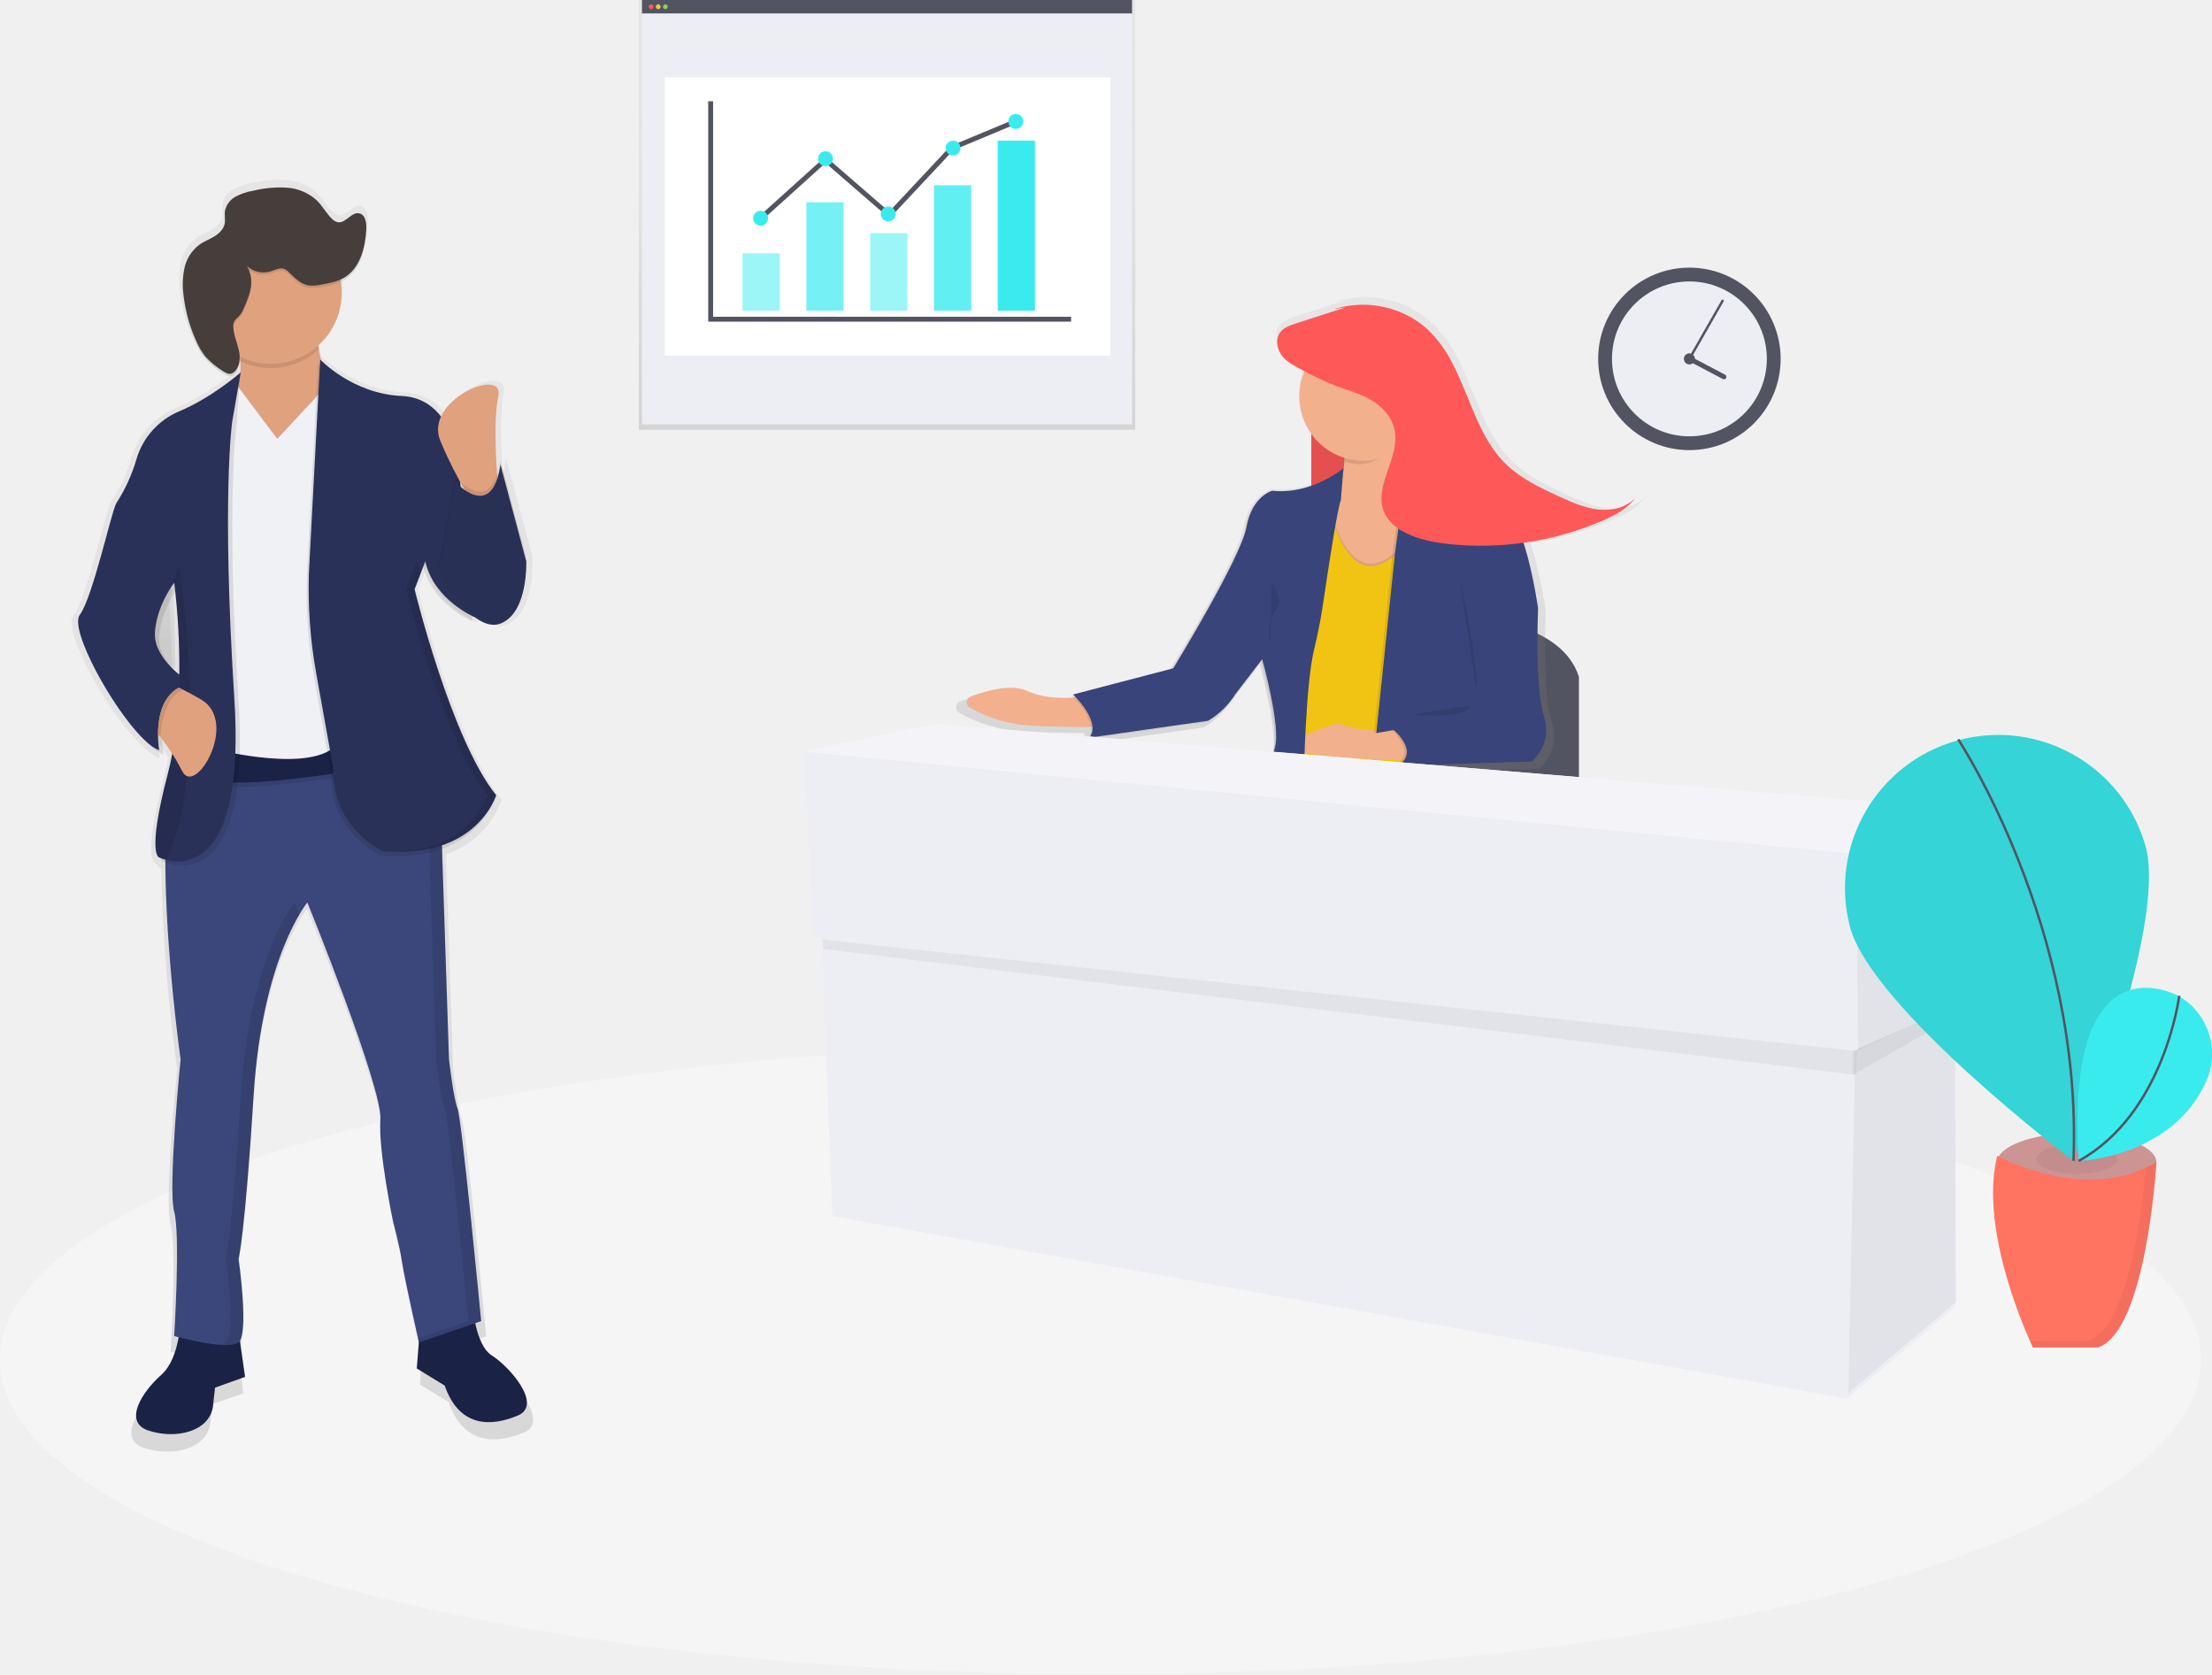
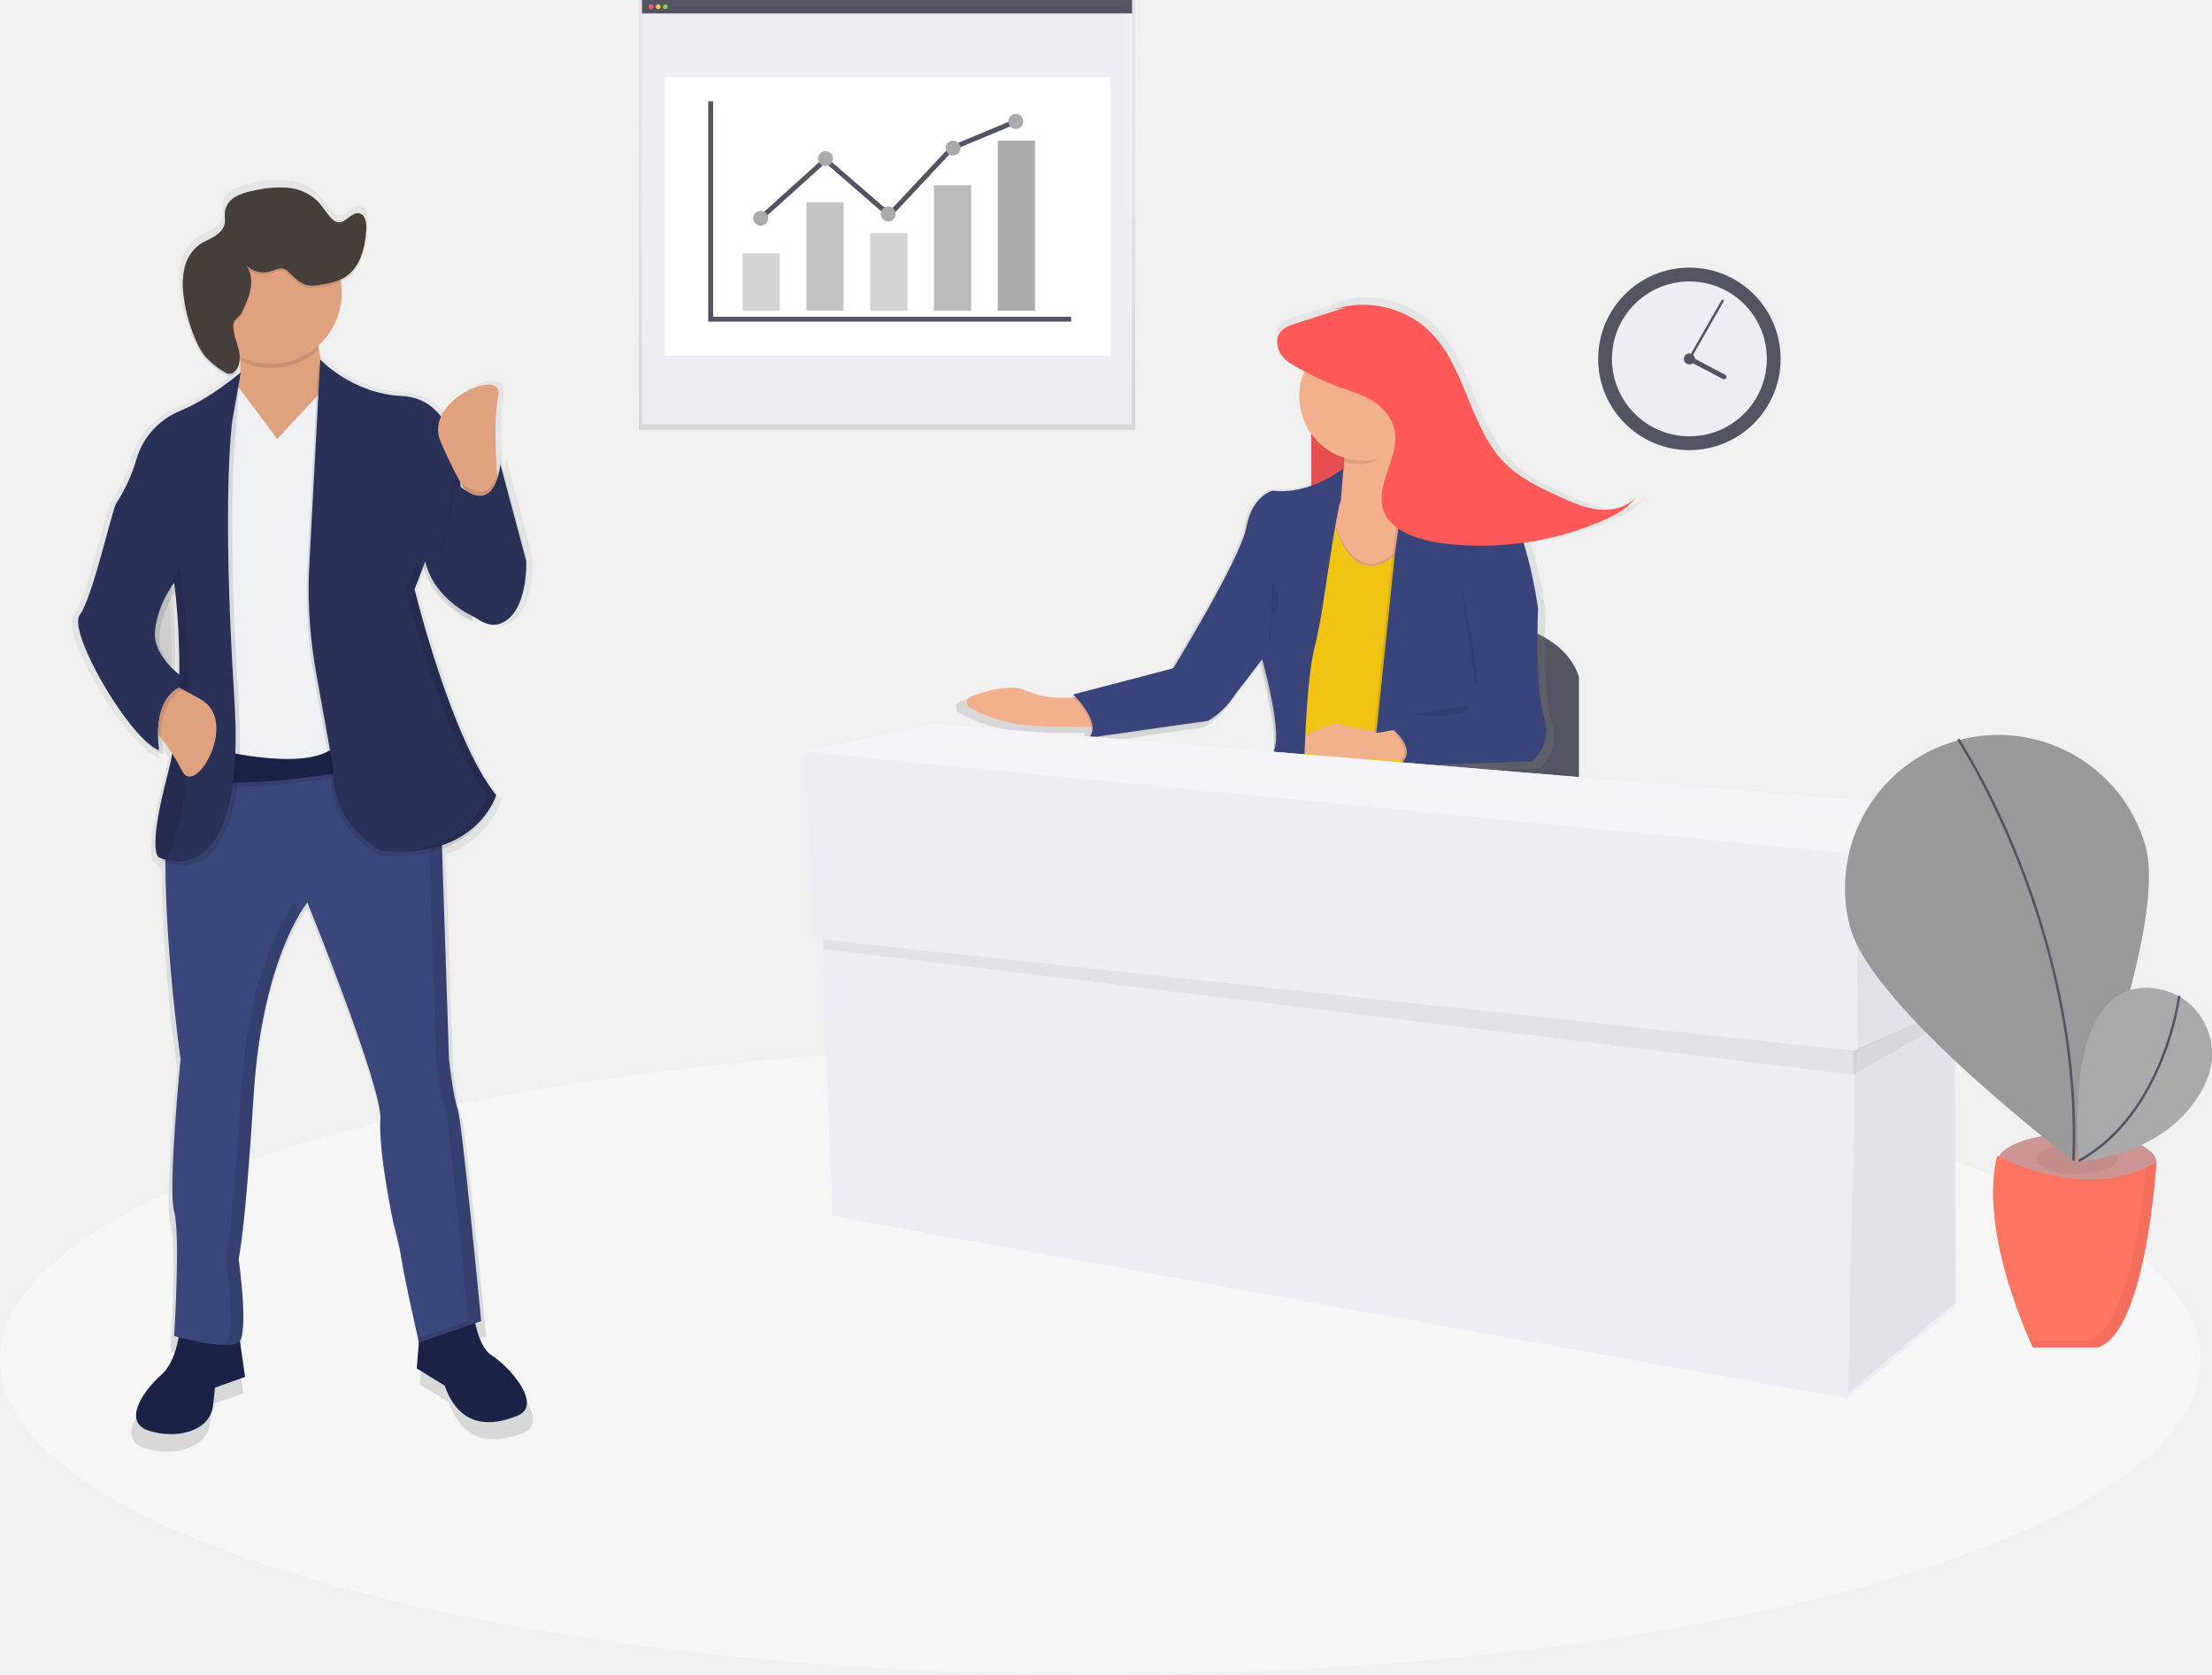
<svg xmlns="http://www.w3.org/2000/svg" xmlns:xlink="http://www.w3.org/1999/xlink" id="a4bcfc6d-da0f-4ee2-80ea-b3481570728c" data-name="Layer 1" width="905.04" height="685" viewBox="0 0 905.04 685">
  <defs>
    <linearGradient id="a43ae663-b469-4e5a-8886-296432196b31" x1="362.92" y1="175.84" x2="362.92" gradientUnits="userSpaceOnUse">
      <stop offset="0" stop-color="gray" stop-opacity="0.25" />
      <stop offset="0.54" stop-color="gray" stop-opacity="0.12" />
      <stop offset="1" stop-color="gray" stop-opacity="0.1" />
    </linearGradient>
    <linearGradient id="c04665b3-8429-49d7-b7f7-d55cb9164332" x1="679.81" y1="433" x2="679.81" y2="229.03" xlink:href="#a43ae663-b469-4e5a-8886-296432196b31" />
    <linearGradient id="8497327b-2adb-4787-b13a-16d8e52b02c9" x1="271.26" y1="701.42" x2="271.26" y2="181" xlink:href="#a43ae663-b469-4e5a-8886-296432196b31" />
    <linearGradient id="3db0f1d5-214e-432c-a06d-0b506d0d68e9" x1="377.67" y1="381.6" x2="377.67" y2="247.22" gradientTransform="matrix(-1, 0, 0, 1, 652, 0)" xlink:href="#a43ae663-b469-4e5a-8886-296432196b31" />
  </defs>
  <polygon points="261.37 0 261.37 9.74 261.37 175.84 464.48 175.84 464.48 9.74 464.48 0 261.37 0" fill="url(#a43ae663-b469-4e5a-8886-296432196b31)" />
  <rect x="262.67" width="200.51" height="5.68" fill="#535461" />
  <rect x="262.67" y="5.52" width="200.51" height="168.11" fill="#ededf4" />
  <rect x="272.04" y="31.68" width="182.28" height="113.78" fill="#fff" />
  <circle cx="266.4" cy="2.76" r="0.97" fill="#fa595f" />
  <circle cx="269.32" cy="2.76" r="0.97" fill="#ffc74c" />
  <circle cx="272.24" cy="2.76" r="0.97" fill="#85d459" />
  <polyline points="290.77 41.43 290.77 130.6 438.24 130.6" fill="none" stroke="#535461" stroke-miterlimit="10" stroke-width="2" />
-   <rect x="303.82" y="103.63" width="15.23" height="23.49" fill="#3aebee" opacity="0.5" />
-   <rect x="329.92" y="82.75" width="15.23" height="44.37" fill="#3aebee" opacity="0.7" />
-   <rect x="356.02" y="95.37" width="15.23" height="31.76" fill="#3aebee" opacity="0.5" />
-   <rect x="382.13" y="75.79" width="15.23" height="51.33" fill="#3aebee" opacity="0.8" />
-   <rect x="408.23" y="57.52" width="15.23" height="69.6" fill="#3aebee" />
+   <rect x="303.82" y="103.63" width="15.23" height="23.49" fill="#aaaaaa" opacity="0.5" />
+   <rect x="329.92" y="82.75" width="15.23" height="44.37" fill="#aaaaaa" opacity="0.7" />
+   <rect x="356.02" y="95.37" width="15.23" height="31.76" fill="#aaaaaa" opacity="0.5" />
+   <rect x="382.13" y="75.79" width="15.23" height="51.33" fill="#aaaaaa" opacity="0.8" />
+   <rect x="408.23" y="57.52" width="15.23" height="69.6" fill="#aaaaaa" />
  <polyline points="311.22 89.28 337.75 65.35 363.86 87.97 389.52 60.57 415.62 49.69" fill="none" stroke="#535461" stroke-miterlimit="10" stroke-width="2" />
-   <circle cx="311.22" cy="89.28" r="3.05" fill="#3aebee" />
-   <circle cx="363.42" cy="87.54" r="3.05" fill="#3aebee" />
-   <circle cx="389.96" cy="60.57" r="3.05" fill="#3aebee" />
-   <circle cx="337.75" cy="64.92" r="3.05" fill="#3aebee" />
-   <circle cx="415.62" cy="49.69" r="3.05" fill="#3aebee" />
+   <circle cx="311.22" cy="89.28" r="3.05" fill="#aaaaaa" />
+   <circle cx="363.42" cy="87.54" r="3.05" fill="#aaaaaa" />
+   <circle cx="389.96" cy="60.57" r="3.05" fill="#aaaaaa" />
+   <circle cx="337.75" cy="64.92" r="3.05" fill="#aaaaaa" />
+   <circle cx="415.62" cy="49.69" r="3.05" fill="#aaaaaa" />
  <ellipse cx="450.26" cy="556.36" rx="450.26" ry="128.64" fill="#f5f5f5" />
  <path d="M693.9,416.1s12.44-61.09,60-55.43c0,0,32.81,2.26,39.6,23.76v47.51Z" transform="translate(-147.48 -107.5)" fill="#535461" />
  <path d="M805.26,315.48c-5.58-.63-10.87-3-16.07-5.32-8.74-3.95-17.69-8.12-24.45-15.45-10.16-11-13.85-27.24-21-40.87a52.19,52.19,0,0,0-10.47-14.33A39.13,39.13,0,0,0,721.16,232a41,41,0,0,0-27.47-1l5-.83L677.3,237c-2.66.86-5.58,1.95-6.93,4.64s-.49,6.54,1.43,9,4.62,3.89,7.24,5.27l2.25,1.18a27.18,27.18,0,0,0,2.85,26.42v21.93a38.2,38.2,0,0,1-16.52,2.1,11.79,11.79,0,0,0-4.16,2.42c-2.61,2-5.92,6-7.27,13.39-2.27,12.46-28,54.9-30.68,59.26l-42,11,.25.24-.81.21s.33.31.85.86c-4.74.32-13.08.3-19.71-2.82-6.8-3.2-17.72.08-23.8,2.4a2.59,2.59,0,0,0-.37,4.66,58.9,58.9,0,0,0,26.77,7.63c10.26.54,18.66.61,24.41.55a6.41,6.41,0,0,1-1.29,4.94L640,405.1a27.48,27.48,0,0,0,4.15-2.91,35.67,35.67,0,0,0,7.87-8.72l10.81-14.13c.68,2.44,7.73,28.34,5.36,36.93l-2.53,9.52,14.78,1.53V427l44.73,6,0-1h.08l.19-8.39,51.85-1.67s9-7.31,5.07-19-2.48-45.58-2.48-45.58a190.25,190.25,0,0,0-6.15-27.77A130.39,130.39,0,0,0,807,320.21c5.16-2.22,10.37-4.91,14-9.6C816.84,314.81,810.84,316.11,805.26,315.48Z" transform="translate(-147.48 -107.5)" fill="url(#c04665b3-8429-49d7-b7f7-d55cb9164332)" />
  <rect x="536.52" y="150.5" width="42" height="65" fill="#fe5858" />
  <rect x="536.52" y="150.5" width="42" height="65" opacity="0.1" />
  <path d="M692.69,281.89a23.2,23.2,0,0,1,2.48,24.21c-6.42,13.8-2.49,33.67,2.68,36.7s25.7,7.16,32.11-1.66,6.05-34.3,3.94-38-17.75-6.83-17.08-27.72Z" transform="translate(-147.48 -107.5)" fill="#f2b08d" />
  <path d="M690,307.56s8.24,55.24,36.14,17.22l-2.31,104-50.45-6.73Z" transform="translate(-147.48 -107.5)" opacity="0.1" />
  <path d="M689.93,308.55s8.24,55.24,36.14,17.22l-2.31,104-50.45-6.73Z" transform="translate(-147.48 -107.5)" fill="#f1c413" />
  <path d="M720.73,406s-15.17,1.92-25.67-2.66c0,0-20,5.41-18,10.11s47.89,5,47.89,5Z" transform="translate(-147.48 -107.5)" fill="#f2b08d" />
  <path d="M590.4,392.53s-13.19,2.12-22.71-2.36c-6.58-3.1-17.16.08-23.06,2.33a2.51,2.51,0,0,0-.36,4.51,57.06,57.06,0,0,0,25.93,7.39c19.36,1,31.9.32,31.9.32Z" transform="translate(-147.48 -107.5)" fill="#f2b08d" />
  <path d="M717.29,333.34l-7.68,74,7.12-1.26s11,9.13,1.48,14.62L773.28,419s8.72-7.08,4.91-18.45-2.4-44.16-2.4-44.16-5.67-41.5-16.93-43.67c0,0-22.77-4.46-36.07-19.26Z" transform="translate(-147.48 -107.5)" opacity="0.1" />
  <path d="M718.28,333.44l-7.68,74,7.12-1.26s11,9.13,1.48,14.62l55.07-1.77s8.72-7.08,4.91-18.45-2.4-44.16-2.4-44.16-5.67-41.5-16.93-43.67c0,0-22.77-4.46-36.07-19.26Z" transform="translate(-147.48 -107.5)" fill="#39447a" />
  <path d="M696.6,299.51s-12.86,10.89-29.15,9.2c0,0-8.21,2.14-10.52,14.88S627,381.35,627,381.35l-41,10.71s11.81,11.2,6.65,17.66l48.62-6.93A33.06,33.06,0,0,0,652.33,392l11-14.33s7.65,27.24,5.25,36l-2.45,9.23,14.32,1.49s.7-36.22,4.07-50.29c1.46-6.09,2.72-12.21,3.64-18.4,2.34-15.8,6-39.83,7.37-43Z" transform="translate(-147.48 -107.5)" opacity="0.1" />
  <path d="M697.15,299.07S684.29,310,668,308.27c0,0-8.21,2.14-10.52,14.88s-29.94,57.77-29.94,57.77l-41,10.71s11.81,11.2,6.65,17.66l48.62-6.93a33.06,33.06,0,0,0,11.1-10.82l11-14.33s7.65,27.24,5.25,36l-2.45,9.23L681,423.88s.7-36.22,4.07-50.29c1.46-6.09,2.72-12.21,3.64-18.4,2.34-15.8,6-39.83,7.37-43Z" transform="translate(-147.48 -107.5)" fill="#39447a" />
  <path d="M720.79,289.25c-2.35-3.71-4.36-5.29-4.13-12.36l-24.12,6.48a23.32,23.32,0,0,1,4.77,12.92,26.42,26.42,0,0,0,5.25,1.09C709.15,298.07,715.78,292.79,720.79,289.25Z" transform="translate(-147.48 -107.5)" opacity="0.1" />
  <circle cx="705.43" cy="269.74" r="26.3" transform="translate(216.86 836.07) rotate(-84.08)" fill="#f2b08d" />
  <path d="M667.89,345.43s4.76,7,1.84,11.17-3.59,10.6-2.52,14.71" transform="translate(-147.48 -107.5)" opacity="0.1" />
  <path d="M744.83,344.43s8.79,40.33,6.41,44.08" transform="translate(-147.48 -107.5)" opacity="0.1" />
  <path d="M724.94,399.91s24.92,1.92,23.5-3.72" transform="translate(-147.48 -107.5)" opacity="0.1" />
  <path d="M693.25,234a39.75,39.75,0,0,1,26.61,1,37.91,37.91,0,0,1,11.76,7.31,50.56,50.56,0,0,1,10.14,13.88c6.9,13.21,10.48,28.95,20.32,39.6,6.55,7.09,15.22,11.14,23.69,15,5,2.27,10.16,4.55,15.57,5.16s11.22-.65,15.25-4.71c-3.48,4.54-8.53,7.15-13.53,9.3a125.13,125.13,0,0,1-62.54,9.57c-6-.64-12-1.74-17.56-4.4-4-1.92-7.88-4.93-9.46-9.44-3.64-10.4,6.58-21.44,4.66-32.41-1-5.63-5.09-10-9.65-12.7s-9.65-4-14.52-5.8a136,136,0,0,1-14.93-7.13c-2.54-1.34-5.16-2.75-7-5.11s-2.75-6-1.38-8.69,4.14-3.66,6.71-4.5l20.73-6.71" transform="translate(-147.48 -107.5)" fill="#fe5858" />
  <polygon points="806.61 331.23 383.51 296.16 329.21 307.47 332.6 383.27 336.31 383.72 340.52 497.53 755.71 572.19 799.83 534.86 799.83 411.47 805.48 408.16 806.61 331.23" fill="#ededf4" />
  <polygon points="807.18 331.23 806.05 408.16 760.23 429.65 759.66 349.33 807.18 331.23" opacity="0.05" />
  <polygon points="799.83 411.55 800.39 532.6 756.27 569.93 759.1 429.65 799.83 411.55" opacity="0.05" />
  <polygon points="336.87 388.24 759.44 439.81 759.66 430.03 336.56 384.4 336.87 388.24" opacity="0.05" />
  <polygon points="799.83 415.99 799.83 411.55 757.97 430.03 757.97 439.83 799.83 415.99" opacity="0.05" />
  <polygon points="328.64 307.47 382.94 296.16 806.05 331.23 758.53 349.33 328.64 307.47" fill="#f4f4f8" />
  <ellipse cx="849.73" cy="475.54" rx="32.57" ry="11.96" fill="#cd9494" />
  <ellipse cx="849.73" cy="474.21" rx="16.62" ry="6.1" opacity="0.05" />
  <path d="M964.65,580.38s35.89,19.94,65.14,2.66c0,0-4,69.12-23.93,75.77H979.27S956.67,612.28,964.65,580.38Z" transform="translate(-147.48 -107.5)" fill="#ff7361" />
-   <path d="M1025.34,453.72c9.13,33.39-29.82,128.51-29.82,128.51s-82-62-91.09-95.43a62.68,62.68,0,0,1,120.91-33.08Z" transform="translate(-147.48 -107.5)" fill="#3aebee" />
+   <path d="M1025.34,453.72c9.13,33.39-29.82,128.51-29.82,128.51s-82-62-91.09-95.43a62.68,62.68,0,0,1,120.91-33.08Z" transform="translate(-147.48 -107.5)" fill="#aaaaaa" />
  <path d="M1025.34,453.72c9.13,33.39-29.82,128.51-29.82,128.51s-82-62-91.09-95.43a62.68,62.68,0,0,1,120.91-33.08Z" transform="translate(-147.48 -107.5)" opacity="0.1" />
  <path d="M948.68,410s51,77,47.17,172.42" transform="translate(-147.48 -107.5)" fill="none" stroke="#535461" stroke-miterlimit="10" />
-   <path d="M1038.36,514.75S992.1,489.59,998,582.48c0,0,38.59-1.38,52.28-32.86a27.3,27.3,0,0,0-11.2-34.48Z" transform="translate(-147.48 -107.5)" fill="#3aebee" />
+   <path d="M1038.36,514.75S992.1,489.59,998,582.48c0,0,38.59-1.38,52.28-32.86a27.3,27.3,0,0,0-11.2-34.48Z" transform="translate(-147.48 -107.5)" fill="#aaaaaa" />
  <path d="M1039.12,514.91s-6,48.22-41.16,67.57" transform="translate(-147.48 -107.5)" fill="none" stroke="#535461" stroke-miterlimit="10" />
  <path d="M1025.43,585.3c-1.35,15.9-6.86,65.29-23.56,70.85H978c.76,1.7,1.22,2.66,1.22,2.66h26.59c19.94-6.65,23.93-75.77,23.93-75.77A48.4,48.4,0,0,1,1025.43,585.3Z" transform="translate(-147.48 -107.5)" opacity="0.05" />
  <circle cx="691.22" cy="146.83" r="37.33" fill="#535461" />
  <circle cx="691.22" cy="146.83" r="31.68" fill="#ededf4" />
  <circle cx="691.22" cy="146.83" r="2.26" fill="#535461" />
  <line x1="704.8" y1="123.07" x2="691.22" y2="146.83" fill="none" stroke="#535461" stroke-linecap="round" stroke-miterlimit="10" />
  <line x1="691.87" y1="147.08" x2="705.36" y2="154.18" fill="none" stroke="#535461" stroke-linecap="round" stroke-miterlimit="10" stroke-width="2" />
  <path d="M350.92,668.57c-3.88-2.4-5.93-8.42-7-13.48l2.49-.85s-8.13-84.22-9.93-88.7-3.61-20.61-3.61-20.61l-2.93-87.84c13.49-4.9,19.16-14.38,21.07-18.53a23,23,0,0,0,1.72-3.83c-19-23.29-34.31-86-34.31-86l2.57-6.62h0l1.13-2.91c3.77,15.9,20.68,23,20.68,23l-.25-2.33c.67.33,1.08.51,1.14.53,3.55,2.63,7.32,4,10.85,2.7,11.08-4.23,10.9-23.62,10.84-25.78,0-1.25,0-2,0-2L354.53,295a34.49,34.49,0,0,1-1.39,6c-.63-8.35-1.43-24,.49-32.89,2.13-9.88-18.7-3.08-24.11,8.57A21.32,21.32,0,0,0,313,268.08c-18.88-.81-31.79-12.74-34-14.89a56.76,56.76,0,0,1-1.11-6.19,29.41,29.41,0,0,0,9.43-26.59,15.15,15.15,0,0,0,1.42-.73c6.7-4,8.85-12.57,9.27-20.31,0-.4,0-.83,0-1.26.1-2.57-.49-5.75-3-6.27-3.29-.69-5.7,4.26-9,3.73a5,5,0,0,1-2.61-1.57c-2.27-2.25-3.8-5.14-6.05-7.39-3.36-3.36-8.14-5.07-12.9-5.48a48.6,48.6,0,0,0-14.2,1.33,23.45,23.45,0,0,0-7.31,2.48,8.73,8.73,0,0,0-4.4,6,9.83,9.83,0,0,0-.05,1.64c0,.83,0,1.68.07,2.51a6.81,6.81,0,0,1-.12,1.08c-.48,2.35-2.42,4.15-4.49,5.38s-4.38,2.09-6.33,3.5a16.62,16.62,0,0,0-6.11,9.67,26.73,26.73,0,0,0-.68,6.61,42.63,42.63,0,0,0,.35,6,63.81,63.81,0,0,0,5.57,19.32,27.33,27.33,0,0,0,3.62,6,33.62,33.62,0,0,0,7.31,6c1.1.74,2.41,1.5,3.67,1.09a3.19,3.19,0,0,0,1-.6c1.86-1.54,2.49-4,2.43-6.46,0,.26.08.53.11.78l.18.08a30.5,30.5,0,0,1,0,4.86c-1.67,1.42-13,10.86-25.68,16.08a31.3,31.3,0,0,0-18,19.94,69.43,69.43,0,0,1-8.5,18.44c-1.81,2.69-9.93,39.42-15.35,46.59-4.53,6,13.7,39,26.65,51.68l.58.55c3,3.14,5.76,5.33,8,6a41.09,41.09,0,0,1-.5-6.14c1.47,2,2.89,3.95,4.17,5.88-.53,2.83-1.15,5.61-1.87,8.32-9,34-3.61,34.94-3.61,34.94s.27.13.74.31c.47,1.37,1.06,1.48,1.06,1.48s.28.14.79.33c.22,39.21,6.43,82.1,6.43,82.1s-5.42,53.76-2.71,63.61,0,52,0,52l1.85.49c-1,5.32-3,11.85-7.27,15.64-8.13,7.17-16.25,19.71-5.42,23.29s25.28.9,27.08-9.86l.9-8.06,12.64-4.48-2.16-15c3.56-5.69-.55-34.28-.55-34.28s2.71-9.86,6.32-68.09c.1-1.64.22-3.23.34-4.81,0-.46.07-.91.11-1.36q.15-1.79.32-3.53c0-.4.08-.81.12-1.21.15-1.49.31-3,.48-4.41,0-.22.06-.44.08-.66q.23-1.85.47-3.64l.17-1.24q.23-1.63.48-3.2c0-.31.09-.62.14-.92q.32-2,.66-3.87l.16-.85q.27-1.49.56-2.94l.22-1.09q.31-1.52.63-3l.12-.56c.26-1.15.52-2.27.78-3.36l.21-.87q.31-1.25.62-2.45l.24-.91c.27-1,.54-2,.82-3l0-.08c.28-1,.57-1.94.86-2.88l.25-.81q.33-1.05.66-2.06l.24-.72c.29-.87.58-1.72.87-2.54l.13-.35q.38-1.06.76-2.07l.26-.69q.34-.9.68-1.75l.21-.52q.43-1.07.86-2.07l.19-.44q.34-.79.68-1.54l.26-.57q.35-.76.69-1.48l.14-.31c.27-.57.54-1.11.8-1.63l.22-.42.58-1.13.23-.43.68-1.26,0-.09.69-1.21.2-.34a42.73,42.73,0,0,1,3.61-5.4S304.87,556.58,304,570s5.42,43,5.42,43,2.71,9.86,3.61,16.13c.77,5.33,5.45,26.18,6.83,32.33h0l.22,1,0,.11.06.27,0,.15,0,.09-.88,10.87,11.74,7.17c6.32,17.92,19.86,17,30.7,12.54S358.14,673,350.92,668.57ZM337.7,304.14l-.14-.12,0-.17ZM219.43,384.41c-.65-.54-1.32-1.14-2-1.78-.76-.8-1.5-1.65-2.19-2.55l.48.52c.7.66,1.4,1.28,2.07,1.83a306.72,306.72,0,0,0-1.24-30.77c.44-.74.84-1.39,1.2-1.93A297.17,297.17,0,0,1,219.43,384.41Z" transform="translate(-147.48 -107.5)" fill="url(#8497327b-2adb-4787-b13a-16d8e52b02c9)" />
  <path d="M244.54,247.31l0,.22-.21-.31Zm-27.31,132.5c-3.63-3.86-6.89-8.91-6.47-14.36.66-8.53,4.64-15.63,6.79-18.9a302.47,302.47,0,0,1,1.69,35.05C218.59,381.06,217.91,380.45,217.23,379.81Zm120.55-79.61.15.27-.14-.12Z" transform="translate(-147.48 -107.5)" fill="url(#3db0f1d5-214e-432c-a06d-0b506d0d68e9)" />
  <path d="M340.84,641s.88,16.69,7.9,21.08,21.08,20.2,10.54,24.59-23.71,5.27-29.86-12.29l-11.42-7,1.76-22Z" transform="translate(-147.48 -107.5)" fill="#1a2246" />
  <path d="M221.4,646.25s0,16.69-7.9,23.71-15.81,19.32-5.27,22.83,24.59.88,26.35-9.66l.88-7.9,12.29-4.39-3.51-24.59Z" transform="translate(-147.48 -107.5)" fill="#1a2246" />
  <path d="M327.67,434.61l3.51,106.26s1.76,15.81,3.51,20.2S344.35,648,344.35,648l-25.47,8.78s-6.15-27.22-7-33.37-3.51-15.81-3.51-15.81-6.15-29-5.27-42.15-29.86-88.7-29.86-88.7-18.44,22-22,79-6.15,66.74-6.15,66.74,4.39,30.74,0,34.25-26.35-2.63-26.35-2.63,2.63-41.27,0-50.93,2.63-62.35,2.63-62.35S204.72,425,225.8,402.12L317.13,396Z" transform="translate(-147.48 -107.5)" fill="#3b477b" />
  <g opacity="0.1">
    <path d="M339.08,648s-7.9-82.55-9.66-86.94-3.51-20.2-3.51-20.2L322.4,434.61,312,396.32l5.17-.35,10.54,38.64,3.51,106.26s1.76,15.81,3.51,20.2S344.35,648,344.35,648l-25.47,8.78-.38-1.69Z" transform="translate(-147.48 -107.5)" />
    <path d="M239.85,656.79c4.39-3.51,0-34.25,0-34.25s2.63-9.66,6.15-66.74,22-79,22-79,.74,1.81,2,4.92c-5.47,9.26-16.09,32.23-18.66,74.12-3.51,57.08-6.15,66.74-6.15,66.74s4.39,30.74,0,34.25c-1.37,1.1-4.46,1.25-8.05.95A5.72,5.72,0,0,0,239.85,656.79Z" transform="translate(-147.48 -107.5)" />
  </g>
  <path d="M278.49,227.36s-7,31.61,12.29,48.3-45.67,29.86-57.08,15.81,7.9-21.08,7.9-21.08,9.66-7.9,0-31.61Z" transform="translate(-147.48 -107.5)" fill="#e0a17e" />
  <path d="M283.76,262.49l-22.83,24.59-17.7-23.56-14.8,71L233.7,417s42.15,11.42,65.86-10.54l-7-76.4Z" transform="translate(-147.48 -107.5)" fill="#f0f1f5" />
  <path d="M285.51,413.54,289,425s-41.27,7-55.33,3.51l3.51-12.29S275.85,425.83,285.51,413.54Z" transform="translate(-147.48 -107.5)" opacity="0.1" />
  <path d="M285.51,411.78,289,423.2s-41.27,7-55.33,3.51l3.51-12.29S275.85,424.07,285.51,411.78Z" transform="translate(-147.48 -107.5)" fill="#1a2246" />
  <path d="M277.61,256.34s13.17,14.05,33.37,14.93,22.83,25.47,22.83,25.47l7,65s-16.69-7-20.2-22.83l-4.39,11.42s14.93,61.47,33.37,84.31c0,0-7.9,26.35-46.54,22.83,0,0-21.08-9.66-20.2-34.25L276,384.72a196.53,196.53,0,0,1-3-41Z" transform="translate(-147.48 -107.5)" opacity="0.1" />
  <path d="M278.49,254.58s13.17,14.05,33.37,14.93S334.69,295,334.69,295l7,65s-16.69-7-20.2-22.83l-4.39,11.42S332.06,410,350.5,432.86c0,0-7.9,26.35-46.54,22.83,0,0-21.08-9.66-20.2-34.25L276.86,383a196.53,196.53,0,0,1-3-41Z" transform="translate(-147.48 -107.5)" fill="#293158" />
  <path d="M245.75,260.61s-9.83,11.4-23.2,16.95a30.59,30.59,0,0,0-17.47,19.55,67.94,67.94,0,0,1-8.27,18.07c-1.76,2.63-9.66,38.64-14.93,45.67s21.08,51.81,32.49,55.33c0,0-4.39-24.59,13.17-27.22,0,0-15.81-9.66-14.93-21.08s7.9-20.2,7.9-20.2,6.15,44.79-2.63,78.16-3.51,34.25-3.51,34.25,36,17.56,30.74-65-.88-113.29-.88-113.29Z" transform="translate(-147.48 -107.5)" opacity="0.1" />
  <path d="M212.62,414.41s-3.47-19.43,8.1-25.59c-.38,11.63-1.64,24.08-4.58,35.25-8.78,33.37-3.51,34.25-3.51,34.25a15.59,15.59,0,0,0,2.86,1c8.42,2.11,32.23,2.22,27.87-66-5.27-82.55-.88-113.29-.88-113.29l3.51-20.2s-11.83,10.4-25.2,15.95a30.6,30.6,0,0,0-17.47,19.55,68.3,68.3,0,0,1-8.27,18.07c-1.76,2.63-9.66,38.64-14.93,45.67-4.41,5.88,13.33,38.22,25.92,50.65C208.5,412.17,210.76,413.84,212.62,414.41Zm-.49-41.61a13.94,13.94,0,0,1-1.26-6.69c.65-8.42,4.65-15.41,6.69-18.49.73-1.1,1.21-1.7,1.21-1.7a283.59,283.59,0,0,1,2.07,37.62C217.77,381,214.06,377.18,212.13,372.81Z" transform="translate(-147.48 -107.5)" fill="#293158" />
  <path d="M258.29,258.1a28.86,28.86,0,0,1-12.65-2.9,56.83,56.83,0,0,0-4-14.66l36.88-11.42a70.58,70.58,0,0,0-.76,21.49A28.87,28.87,0,0,1,258.29,258.1Z" transform="translate(-147.48 -107.5)" opacity="0.1" />
  <circle cx="110.81" cy="119.86" r="28.98" fill="#e0a17e" />
  <g opacity="0.1">
    <path d="M347,432.86c-18.44-22.83-33.37-84.31-33.37-84.31L318,337.13a26.8,26.8,0,0,0,1.62,4.93l-2.5,6.49S332.06,410,350.5,432.86c0,0-7.21,24-41.42,23.11C340.27,455.15,347,432.86,347,432.86Z" transform="translate(-147.48 -107.5)" />
  </g>
  <path d="M351.38,307.28s-2.63-25.47,0-37.76-30.74,1.76-23.71,18.44,14.05,26.35,14.05,26.35Z" transform="translate(-147.48 -107.5)" fill="#e0a17e" />
  <path d="M352.25,295.86l10.54,39.52s.88,21.08-10.54,25.47-25.47-21.08-25.47-21.08l7-36.88S348.74,319.57,352.25,295.86Z" transform="translate(-147.48 -107.5)" opacity="0.1" />
  <path d="M352.25,297.62l10.54,39.52s.88,21.08-10.54,25.47-25.47-21.08-25.47-21.08l7-36.88S348.74,321.33,352.25,297.62Z" transform="translate(-147.48 -107.5)" fill="#293158" />
  <path d="M352.25,297.62l10.54,39.52s.88,21.08-10.54,25.47-25.47-21.08-25.47-21.08l7-36.88S348.74,321.33,352.25,297.62Z" transform="translate(-147.48 -107.5)" opacity="0.02" />
  <path d="M216.14,424.07c-8.78,33.37-3.51,34.25-3.51,34.25a15.59,15.59,0,0,0,2.86,1c8.85-17.81,10.35-46.9,9.58-72,0-.2,0-.4,0-.61A453.72,453.72,0,0,0,221,339.33c-1,.87-2.18,3.87-3.41,8.29.73-1.1,1.21-1.7,1.21-1.7a283.59,283.59,0,0,1,2.07,37.62,26.16,26.16,0,0,1-.12,5.29C220.34,400.45,219.08,412.9,216.14,424.07Z" transform="translate(-147.48 -107.5)" opacity="0.1" />
  <path d="M212.14,407.83l1,1.26h0a81.58,81.58,0,0,1,8.76,13.66c5.26,11.43,23.56-19.82,7.94-29-2.56-1.49-5-2.84-7.3-4h0l-1.77-.91C213.55,392.66,212.15,401.6,212.14,407.83Z" transform="translate(-147.48 -107.5)" fill="#e0a17e" />
  <path d="M212.14,407.83l1,1.26h0s.41-16.36,9.41-19.35h0l-1.77-.91C213.55,392.66,212.15,401.6,212.14,407.83Z" transform="translate(-147.48 -107.5)" opacity="0.1" />
  <path d="M258.64,219.38c1.63-.56,3.34-1.45,5-.9a5.67,5.67,0,0,1,2,1.36c2.29,2.16,4.55,4.67,7.62,5.34a14.73,14.73,0,0,0,5.7-.25c3.24-.57,6.57-1.18,9.39-2.86,6.52-3.89,8.6-12.33,9-19.91.14-2.55-.39-5.85-2.89-6.38-3.2-.68-5.54,4.18-8.77,3.65a4.88,4.88,0,0,1-2.54-1.54c-2.2-2.2-3.69-5-5.89-7.25a20.08,20.08,0,0,0-12.54-5.37,46.93,46.93,0,0,0-13.82,1.3,22.7,22.7,0,0,0-7.11,2.43,8.55,8.55,0,0,0-4.28,5.91c-.22,1.7.24,3.45-.1,5.12-.47,2.31-2.35,4.06-4.37,5.28s-4.26,2-6.16,3.43a16.31,16.31,0,0,0-5.94,9.47,32.07,32.07,0,0,0-.32,11.36A62.91,62.91,0,0,0,228,248.51a26.83,26.83,0,0,0,3.52,5.87,32.76,32.76,0,0,0,7.11,5.9c1.07.72,2.35,1.47,3.57,1.07a3.1,3.1,0,0,0,1-.59c2.49-2.08,2.73-5.85,2-9s-2.11-6.2-2.26-9.44a4.54,4.54,0,0,1,.52-2.63,11.61,11.61,0,0,1,1.76-1.77,10.61,10.61,0,0,0,2-3.3c1.33-3,2.68-6.15,3-9.46a12.76,12.76,0,0,0-1.69-7.79A10.08,10.08,0,0,0,258.64,219.38Z" transform="translate(-147.48 -107.5)" opacity="0.1" />
  <path d="M258.64,218.38c1.63-.56,3.34-1.45,5-.9a5.67,5.67,0,0,1,2,1.36c2.29,2.16,4.55,4.67,7.62,5.34a14.73,14.73,0,0,0,5.7-.25c3.24-.57,6.57-1.18,9.39-2.86,6.52-3.89,8.6-12.33,9-19.91.14-2.55-.39-5.85-2.89-6.38-3.2-.68-5.54,4.18-8.77,3.65a4.88,4.88,0,0,1-2.54-1.54c-2.2-2.2-3.69-5-5.89-7.25a20.08,20.08,0,0,0-12.54-5.37,46.93,46.93,0,0,0-13.82,1.3,22.7,22.7,0,0,0-7.11,2.43,8.55,8.55,0,0,0-4.28,5.91c-.22,1.7.24,3.45-.1,5.12-.47,2.31-2.35,4.06-4.37,5.28s-4.26,2-6.16,3.43a16.31,16.31,0,0,0-5.94,9.47,32.07,32.07,0,0,0-.32,11.36A62.91,62.91,0,0,0,228,247.51a26.83,26.83,0,0,0,3.52,5.87,32.76,32.76,0,0,0,7.11,5.9c1.07.72,2.35,1.47,3.57,1.07a3.1,3.1,0,0,0,1-.59c2.49-2.08,2.73-5.85,2-9s-2.11-6.2-2.26-9.44a4.54,4.54,0,0,1,.52-2.63,11.61,11.61,0,0,1,1.76-1.77,10.61,10.61,0,0,0,2-3.3c1.33-3,2.68-6.15,3-9.46a12.76,12.76,0,0,0-1.69-7.79A10.08,10.08,0,0,0,258.64,218.38Z" transform="translate(-147.48 -107.5)" fill="#463e3b" />
</svg>
